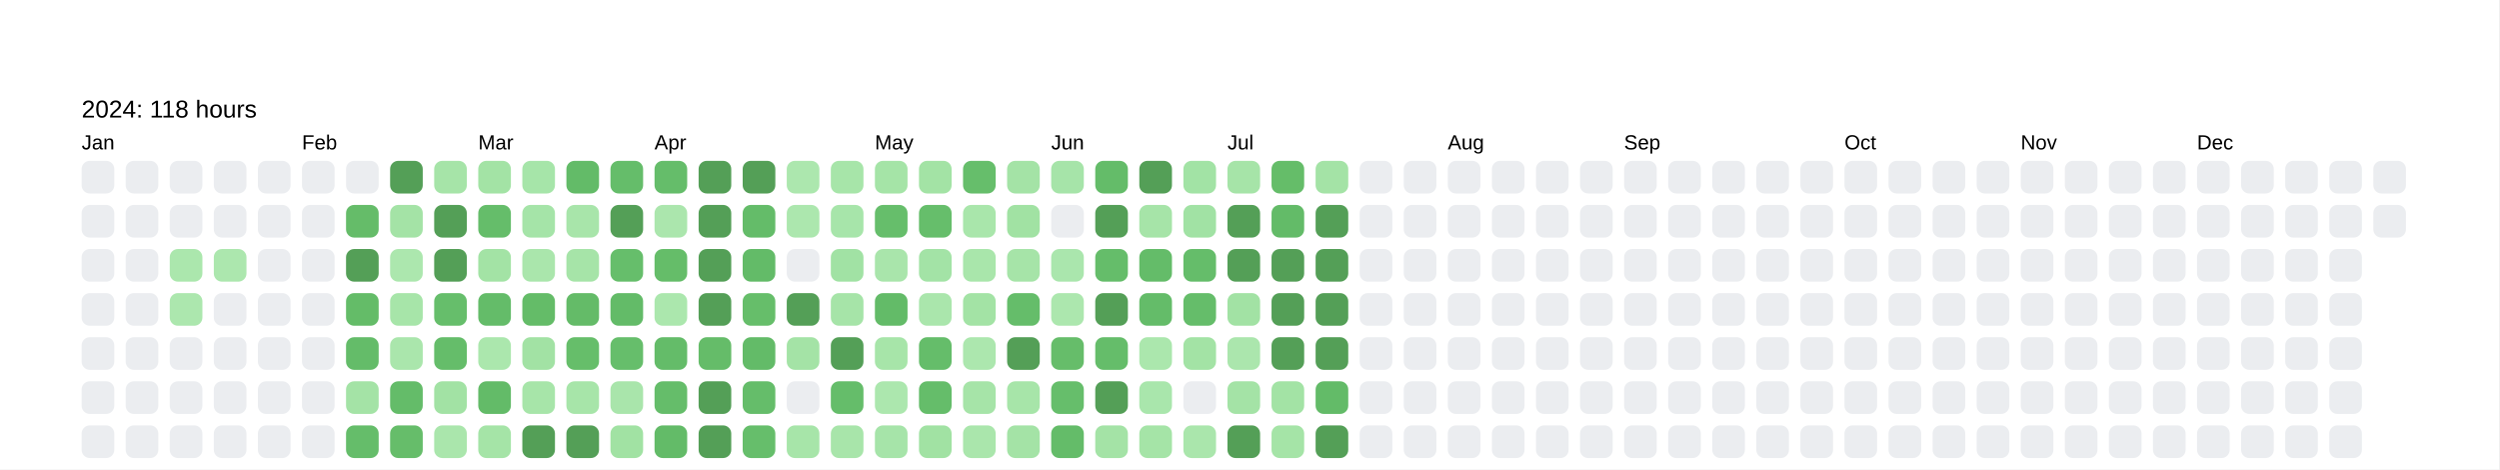
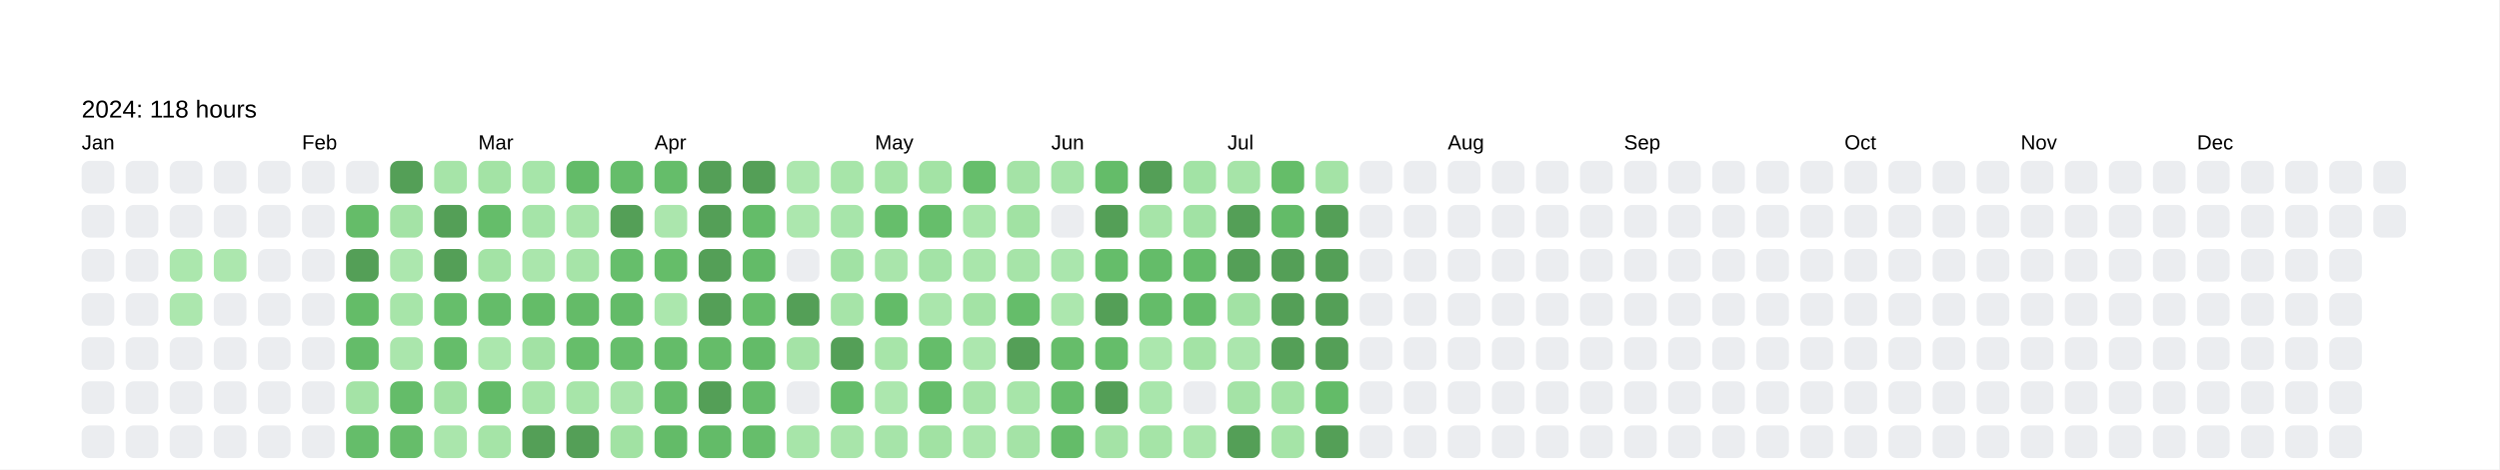
<svg xmlns="http://www.w3.org/2000/svg" baseProfile="full" height="57.5mm" version="1.1" viewBox="0,0,306.2,57.5" width="306.2mm">
  <defs />
  <rect fill="#FFFFFF" height="57.5" width="306.2" x="0" y="0" />
  <text fill="#000000" style="font-size:6px; font-family:Arial; font-weight:bold;" x="10" y="10" />
  <text fill="#000000" style="font-size:3px; font-family:Arial;" x="10" y="14.4">2024: 118 hours</text>
  <text fill="#000000" style="font-size:2.5px; font-family:Arial" x="10" y="18.3">Jan</text>
  <rect fill="#EBEDF0" height="4" rx="1" ry="1" width="4" x="10" y="19.7" />
  <rect fill="#EBEDF0" height="4" rx="1" ry="1" width="4" x="10" y="25.1" />
  <rect fill="#EBEDF0" height="4" rx="1" ry="1" width="4" x="10" y="30.5" />
  <rect fill="#EBEDF0" height="4" rx="1" ry="1" width="4" x="10" y="35.9" />
  <rect fill="#EBEDF0" height="4" rx="1" ry="1" width="4" x="10" y="41.3" />
  <rect fill="#EBEDF0" height="4" rx="1" ry="1" width="4" x="10" y="46.7" />
  <rect fill="#EBEDF0" height="4" rx="1" ry="1" width="4" x="10" y="52.1" />
  <rect fill="#EBEDF0" height="4" rx="1" ry="1" width="4" x="15.4" y="19.7" />
  <rect fill="#EBEDF0" height="4" rx="1" ry="1" width="4" x="15.4" y="25.1" />
  <rect fill="#EBEDF0" height="4" rx="1" ry="1" width="4" x="15.4" y="30.5" />
  <rect fill="#EBEDF0" height="4" rx="1" ry="1" width="4" x="15.4" y="35.9" />
  <rect fill="#EBEDF0" height="4" rx="1" ry="1" width="4" x="15.4" y="41.3" />
  <rect fill="#EBEDF0" height="4" rx="1" ry="1" width="4" x="15.4" y="46.7" />
  <rect fill="#EBEDF0" height="4" rx="1" ry="1" width="4" x="15.4" y="52.1" />
  <rect fill="#EBEDF0" height="4" rx="1" ry="1" width="4" x="20.8" y="19.7" />
  <rect fill="#EBEDF0" height="4" rx="1" ry="1" width="4" x="20.8" y="25.1" />
  <rect fill="#abe7ad" height="4" rx="1" ry="1" width="4" x="20.8" y="30.5" />
  <rect fill="#ace7ae" height="4" rx="1" ry="1" width="4" x="20.8" y="35.9" />
  <rect fill="#EBEDF0" height="4" rx="1" ry="1" width="4" x="20.8" y="41.3" />
  <rect fill="#EBEDF0" height="4" rx="1" ry="1" width="4" x="20.8" y="46.7" />
  <rect fill="#EBEDF0" height="4" rx="1" ry="1" width="4" x="20.8" y="52.1" />
  <rect fill="#EBEDF0" height="4" rx="1" ry="1" width="4" x="26.2" y="19.7" />
  <rect fill="#EBEDF0" height="4" rx="1" ry="1" width="4" x="26.2" y="25.1" />
  <rect fill="#ace7ae" height="4" rx="1" ry="1" width="4" x="26.2" y="30.5" />
  <rect fill="#EBEDF0" height="4" rx="1" ry="1" width="4" x="26.2" y="35.9" />
  <rect fill="#EBEDF0" height="4" rx="1" ry="1" width="4" x="26.2" y="41.3" />
  <rect fill="#EBEDF0" height="4" rx="1" ry="1" width="4" x="26.2" y="46.7" />
  <rect fill="#EBEDF0" height="4" rx="1" ry="1" width="4" x="26.2" y="52.1" />
  <rect fill="#EBEDF0" height="4" rx="1" ry="1" width="4" x="31.6" y="19.7" />
  <rect fill="#EBEDF0" height="4" rx="1" ry="1" width="4" x="31.6" y="25.1" />
  <rect fill="#EBEDF0" height="4" rx="1" ry="1" width="4" x="31.6" y="30.5" />
  <rect fill="#EBEDF0" height="4" rx="1" ry="1" width="4" x="31.6" y="35.9" />
  <rect fill="#EBEDF0" height="4" rx="1" ry="1" width="4" x="31.6" y="41.3" />
  <rect fill="#EBEDF0" height="4" rx="1" ry="1" width="4" x="31.6" y="46.7" />
  <rect fill="#EBEDF0" height="4" rx="1" ry="1" width="4" x="31.6" y="52.1" />
  <text fill="#000000" style="font-size:2.5px; font-family:Arial" x="37.0" y="18.3">Feb</text>
  <rect fill="#EBEDF0" height="4" rx="1" ry="1" width="4" x="37.0" y="19.7" />
  <rect fill="#EBEDF0" height="4" rx="1" ry="1" width="4" x="37.0" y="25.1" />
  <rect fill="#EBEDF0" height="4" rx="1" ry="1" width="4" x="37.0" y="30.5" />
  <rect fill="#EBEDF0" height="4" rx="1" ry="1" width="4" x="37.0" y="35.9" />
  <rect fill="#EBEDF0" height="4" rx="1" ry="1" width="4" x="37.0" y="41.3" />
  <rect fill="#EBEDF0" height="4" rx="1" ry="1" width="4" x="37.0" y="46.7" />
  <rect fill="#EBEDF0" height="4" rx="1" ry="1" width="4" x="37.0" y="52.1" />
  <rect fill="#EBEDF0" height="4" rx="1" ry="1" width="4" x="42.4" y="19.7" />
  <rect fill="#65bc69" height="4" rx="1" ry="1" width="4" x="42.4" y="25.1" />
  <rect fill="#549F57" height="4" rx="1" ry="1" width="4" x="42.4" y="30.5" />
  <rect fill="#64bc68" height="4" rx="1" ry="1" width="4" x="42.4" y="35.9" />
  <rect fill="#64bc69" height="4" rx="1" ry="1" width="4" x="42.4" y="41.3" />
  <rect fill="#a4e3a6" height="4" rx="1" ry="1" width="4" x="42.4" y="46.7" />
  <rect fill="#65bd6a" height="4" rx="1" ry="1" width="4" x="42.4" y="52.1" />
  <rect fill="#549F57" height="4" rx="1" ry="1" width="4" x="47.8" y="19.7" />
  <rect fill="#a4e3a6" height="4" rx="1" ry="1" width="4" x="47.8" y="25.1" />
  <rect fill="#ace7ae" height="4" rx="1" ry="1" width="4" x="47.8" y="30.5" />
  <rect fill="#a7e5a9" height="4" rx="1" ry="1" width="4" x="47.8" y="35.9" />
  <rect fill="#aae6ac" height="4" rx="1" ry="1" width="4" x="47.8" y="41.3" />
  <rect fill="#64bc69" height="4" rx="1" ry="1" width="4" x="47.8" y="46.7" />
  <rect fill="#66bd6a" height="4" rx="1" ry="1" width="4" x="47.8" y="52.1" />
  <rect fill="#a6e4a8" height="4" rx="1" ry="1" width="4" x="53.2" y="19.7" />
  <rect fill="#549F57" height="4" rx="1" ry="1" width="4" x="53.2" y="25.1" />
  <rect fill="#549F57" height="4" rx="1" ry="1" width="4" x="53.2" y="30.5" />
  <rect fill="#66be6b" height="4" rx="1" ry="1" width="4" x="53.2" y="35.9" />
  <rect fill="#65bd6a" height="4" rx="1" ry="1" width="4" x="53.2" y="41.3" />
  <rect fill="#a2e2a4" height="4" rx="1" ry="1" width="4" x="53.2" y="46.7" />
  <rect fill="#aae6ac" height="4" rx="1" ry="1" width="4" x="53.2" y="52.1" />
  <text fill="#000000" style="font-size:2.5px; font-family:Arial" x="58.6" y="18.3">Mar</text>
  <rect fill="#a3e3a5" height="4" rx="1" ry="1" width="4" x="58.6" y="19.7" />
  <rect fill="#65bd6a" height="4" rx="1" ry="1" width="4" x="58.6" y="25.1" />
  <rect fill="#a3e3a5" height="4" rx="1" ry="1" width="4" x="58.6" y="30.5" />
  <rect fill="#64bc69" height="4" rx="1" ry="1" width="4" x="58.6" y="35.9" />
  <rect fill="#abe7ad" height="4" rx="1" ry="1" width="4" x="58.6" y="41.3" />
  <rect fill="#63bb68" height="4" rx="1" ry="1" width="4" x="58.6" y="46.7" />
  <rect fill="#a5e4a7" height="4" rx="1" ry="1" width="4" x="58.6" y="52.1" />
  <rect fill="#a6e5a9" height="4" rx="1" ry="1" width="4" x="64" y="19.7" />
  <rect fill="#a5e4a8" height="4" rx="1" ry="1" width="4" x="64" y="25.1" />
  <rect fill="#aae6ac" height="4" rx="1" ry="1" width="4" x="64" y="30.5" />
  <rect fill="#64bc68" height="4" rx="1" ry="1" width="4" x="64" y="35.9" />
  <rect fill="#a2e2a4" height="4" rx="1" ry="1" width="4" x="64" y="41.3" />
  <rect fill="#a7e5a9" height="4" rx="1" ry="1" width="4" x="64" y="46.7" />
  <rect fill="#549F57" height="4" rx="1" ry="1" width="4" x="64" y="52.1" />
  <rect fill="#63bb68" height="4" rx="1" ry="1" width="4" x="69.4" y="19.7" />
  <rect fill="#a8e5aa" height="4" rx="1" ry="1" width="4" x="69.4" y="25.1" />
  <rect fill="#a6e4a8" height="4" rx="1" ry="1" width="4" x="69.4" y="30.5" />
  <rect fill="#64bb68" height="4" rx="1" ry="1" width="4" x="69.4" y="35.9" />
  <rect fill="#66be6a" height="4" rx="1" ry="1" width="4" x="69.4" y="41.3" />
  <rect fill="#a7e5a9" height="4" rx="1" ry="1" width="4" x="69.4" y="46.7" />
  <rect fill="#549F57" height="4" rx="1" ry="1" width="4" x="69.4" y="52.1" />
  <rect fill="#65bd6a" height="4" rx="1" ry="1" width="4" x="74.8" y="19.7" />
  <rect fill="#549F57" height="4" rx="1" ry="1" width="4" x="74.8" y="25.1" />
  <rect fill="#66be6b" height="4" rx="1" ry="1" width="4" x="74.8" y="30.5" />
  <rect fill="#63bb68" height="4" rx="1" ry="1" width="4" x="74.8" y="35.9" />
  <rect fill="#66be6b" height="4" rx="1" ry="1" width="4" x="74.8" y="41.3" />
  <rect fill="#a9e5ab" height="4" rx="1" ry="1" width="4" x="74.8" y="46.7" />
  <rect fill="#a1e2a3" height="4" rx="1" ry="1" width="4" x="74.8" y="52.1" />
  <text fill="#000000" style="font-size:2.5px; font-family:Arial" x="80.2" y="18.3">Apr</text>
  <rect fill="#65bd6a" height="4" rx="1" ry="1" width="4" x="80.2" y="19.7" />
  <rect fill="#abe6ad" height="4" rx="1" ry="1" width="4" x="80.2" y="25.1" />
  <rect fill="#65bd69" height="4" rx="1" ry="1" width="4" x="80.2" y="30.5" />
  <rect fill="#abe7ad" height="4" rx="1" ry="1" width="4" x="80.2" y="35.9" />
  <rect fill="#64bc69" height="4" rx="1" ry="1" width="4" x="80.2" y="41.3" />
  <rect fill="#65bd6a" height="4" rx="1" ry="1" width="4" x="80.2" y="46.7" />
  <rect fill="#63bb68" height="4" rx="1" ry="1" width="4" x="80.2" y="52.1" />
  <rect fill="#549F57" height="4" rx="1" ry="1" width="4" x="85.6" y="19.7" />
  <rect fill="#549F57" height="4" rx="1" ry="1" width="4" x="85.6" y="25.1" />
  <rect fill="#549F57" height="4" rx="1" ry="1" width="4" x="85.6" y="30.5" />
  <rect fill="#549F57" height="4" rx="1" ry="1" width="4" x="85.6" y="35.9" />
  <rect fill="#65bc69" height="4" rx="1" ry="1" width="4" x="85.6" y="41.3" />
  <rect fill="#549F57" height="4" rx="1" ry="1" width="4" x="85.6" y="46.7" />
-   <rect fill="#549F57" height="4" rx="1" ry="1" width="4" x="85.6" y="52.1" />
+   <rect fill="#63bb68" height="4" rx="1" ry="1" width="4" x="85.6" y="52.1" />
  <rect fill="#549F57" height="4" rx="1" ry="1" width="4" x="91" y="19.7" />
  <rect fill="#64bc69" height="4" rx="1" ry="1" width="4" x="91" y="25.1" />
  <rect fill="#63bb68" height="4" rx="1" ry="1" width="4" x="91" y="30.5" />
  <rect fill="#66be6a" height="4" rx="1" ry="1" width="4" x="91" y="35.9" />
  <rect fill="#63bb68" height="4" rx="1" ry="1" width="4" x="91" y="41.3" />
  <rect fill="#65bd6a" height="4" rx="1" ry="1" width="4" x="91" y="46.7" />
  <rect fill="#66be6b" height="4" rx="1" ry="1" width="4" x="91" y="52.1" />
  <rect fill="#ace7ae" height="4" rx="1" ry="1" width="4" x="96.4" y="19.7" />
  <rect fill="#ace7ae" height="4" rx="1" ry="1" width="4" x="96.4" y="25.1" />
  <rect fill="#EBEDF0" height="4" rx="1" ry="1" width="4" x="96.4" y="30.5" />
  <rect fill="#549F57" height="4" rx="1" ry="1" width="4" x="96.4" y="35.9" />
  <rect fill="#a4e3a6" height="4" rx="1" ry="1" width="4" x="96.4" y="41.3" />
  <rect fill="#EBEDF0" height="4" rx="1" ry="1" width="4" x="96.4" y="46.7" />
  <rect fill="#a7e5a9" height="4" rx="1" ry="1" width="4" x="96.4" y="52.1" />
  <rect fill="#a7e5a9" height="4" rx="1" ry="1" width="4" x="101.8" y="19.7" />
  <rect fill="#a7e5aa" height="4" rx="1" ry="1" width="4" x="101.8" y="25.1" />
  <rect fill="#a1e2a4" height="4" rx="1" ry="1" width="4" x="101.8" y="30.5" />
  <rect fill="#a6e4a8" height="4" rx="1" ry="1" width="4" x="101.8" y="35.9" />
  <rect fill="#549F57" height="4" rx="1" ry="1" width="4" x="101.8" y="41.3" />
  <rect fill="#65bd6a" height="4" rx="1" ry="1" width="4" x="101.8" y="46.7" />
  <rect fill="#a8e5aa" height="4" rx="1" ry="1" width="4" x="101.8" y="52.1" />
  <text fill="#000000" style="font-size:2.5px; font-family:Arial" x="107.2" y="18.3">May</text>
  <rect fill="#a5e4a7" height="4" rx="1" ry="1" width="4" x="107.2" y="19.7" />
  <rect fill="#66be6b" height="4" rx="1" ry="1" width="4" x="107.2" y="25.1" />
  <rect fill="#a9e5ab" height="4" rx="1" ry="1" width="4" x="107.2" y="30.5" />
  <rect fill="#63bb68" height="4" rx="1" ry="1" width="4" x="107.2" y="35.9" />
  <rect fill="#a7e5a9" height="4" rx="1" ry="1" width="4" x="107.2" y="41.3" />
  <rect fill="#ace7ae" height="4" rx="1" ry="1" width="4" x="107.2" y="46.7" />
  <rect fill="#a6e4a9" height="4" rx="1" ry="1" width="4" x="107.2" y="52.1" />
  <rect fill="#a3e3a5" height="4" rx="1" ry="1" width="4" x="112.6" y="19.7" />
  <rect fill="#66be6b" height="4" rx="1" ry="1" width="4" x="112.6" y="25.1" />
  <rect fill="#a3e3a6" height="4" rx="1" ry="1" width="4" x="112.6" y="30.5" />
  <rect fill="#aae6ac" height="4" rx="1" ry="1" width="4" x="112.6" y="35.9" />
  <rect fill="#65bd6a" height="4" rx="1" ry="1" width="4" x="112.6" y="41.3" />
  <rect fill="#65bd6a" height="4" rx="1" ry="1" width="4" x="112.6" y="46.7" />
  <rect fill="#a1e2a3" height="4" rx="1" ry="1" width="4" x="112.6" y="52.1" />
  <rect fill="#66be6b" height="4" rx="1" ry="1" width="4" x="118" y="19.7" />
  <rect fill="#a9e6ab" height="4" rx="1" ry="1" width="4" x="118" y="25.1" />
  <rect fill="#a9e6ab" height="4" rx="1" ry="1" width="4" x="118" y="30.5" />
  <rect fill="#a3e3a5" height="4" rx="1" ry="1" width="4" x="118" y="35.9" />
  <rect fill="#ace7ae" height="4" rx="1" ry="1" width="4" x="118" y="41.3" />
  <rect fill="#a6e4a8" height="4" rx="1" ry="1" width="4" x="118" y="46.7" />
  <rect fill="#aae6ac" height="4" rx="1" ry="1" width="4" x="118" y="52.1" />
  <rect fill="#a4e3a6" height="4" rx="1" ry="1" width="4" x="123.4" y="19.7" />
  <rect fill="#a1e2a3" height="4" rx="1" ry="1" width="4" x="123.4" y="25.1" />
  <rect fill="#a6e4a8" height="4" rx="1" ry="1" width="4" x="123.4" y="30.5" />
  <rect fill="#65bd6a" height="4" rx="1" ry="1" width="4" x="123.4" y="35.9" />
  <rect fill="#549F57" height="4" rx="1" ry="1" width="4" x="123.4" y="41.3" />
  <rect fill="#a7e5a9" height="4" rx="1" ry="1" width="4" x="123.4" y="46.7" />
  <rect fill="#a4e3a6" height="4" rx="1" ry="1" width="4" x="123.4" y="52.1" />
  <text fill="#000000" style="font-size:2.5px; font-family:Arial" x="128.8" y="18.3">Jun</text>
  <rect fill="#a6e4a9" height="4" rx="1" ry="1" width="4" x="128.8" y="19.7" />
  <rect fill="#EBEDF0" height="4" rx="1" ry="1" width="4" x="128.8" y="25.1" />
  <rect fill="#aae6ad" height="4" rx="1" ry="1" width="4" x="128.8" y="30.5" />
  <rect fill="#ace7ae" height="4" rx="1" ry="1" width="4" x="128.8" y="35.9" />
  <rect fill="#66bd6a" height="4" rx="1" ry="1" width="4" x="128.8" y="41.3" />
  <rect fill="#66be6b" height="4" rx="1" ry="1" width="4" x="128.8" y="46.7" />
  <rect fill="#64bc69" height="4" rx="1" ry="1" width="4" x="128.8" y="52.1" />
  <rect fill="#64bc69" height="4" rx="1" ry="1" width="4" x="134.2" y="19.7" />
  <rect fill="#549F57" height="4" rx="1" ry="1" width="4" x="134.2" y="25.1" />
  <rect fill="#65bd6a" height="4" rx="1" ry="1" width="4" x="134.2" y="30.5" />
  <rect fill="#549F57" height="4" rx="1" ry="1" width="4" x="134.2" y="35.9" />
  <rect fill="#65bd6a" height="4" rx="1" ry="1" width="4" x="134.2" y="41.3" />
  <rect fill="#549F57" height="4" rx="1" ry="1" width="4" x="134.2" y="46.7" />
  <rect fill="#a4e3a6" height="4" rx="1" ry="1" width="4" x="134.2" y="52.1" />
  <rect fill="#549F57" height="4" rx="1" ry="1" width="4" x="139.6" y="19.7" />
  <rect fill="#a6e4a8" height="4" rx="1" ry="1" width="4" x="139.6" y="25.1" />
  <rect fill="#64bc69" height="4" rx="1" ry="1" width="4" x="139.6" y="30.5" />
  <rect fill="#64bc69" height="4" rx="1" ry="1" width="4" x="139.6" y="35.9" />
  <rect fill="#abe7ad" height="4" rx="1" ry="1" width="4" x="139.6" y="41.3" />
  <rect fill="#a9e6ac" height="4" rx="1" ry="1" width="4" x="139.6" y="46.7" />
  <rect fill="#a5e4a7" height="4" rx="1" ry="1" width="4" x="139.6" y="52.1" />
  <rect fill="#a2e3a5" height="4" rx="1" ry="1" width="4" x="145" y="19.7" />
  <rect fill="#a1e2a4" height="4" rx="1" ry="1" width="4" x="145" y="25.1" />
  <rect fill="#65bd6a" height="4" rx="1" ry="1" width="4" x="145" y="30.5" />
  <rect fill="#65bd6a" height="4" rx="1" ry="1" width="4" x="145" y="35.9" />
  <rect fill="#a3e3a5" height="4" rx="1" ry="1" width="4" x="145" y="41.3" />
  <rect fill="#EBEDF0" height="4" rx="1" ry="1" width="4" x="145" y="46.7" />
  <rect fill="#aae6ac" height="4" rx="1" ry="1" width="4" x="145" y="52.1" />
  <text fill="#000000" style="font-size:2.5px; font-family:Arial" x="150.4" y="18.3">Jul</text>
  <rect fill="#a6e4a8" height="4" rx="1" ry="1" width="4" x="150.4" y="19.7" />
  <rect fill="#549F57" height="4" rx="1" ry="1" width="4" x="150.4" y="25.1" />
  <rect fill="#549F57" height="4" rx="1" ry="1" width="4" x="150.4" y="30.5" />
  <rect fill="#a2e2a4" height="4" rx="1" ry="1" width="4" x="150.4" y="35.9" />
  <rect fill="#abe6ad" height="4" rx="1" ry="1" width="4" x="150.4" y="41.3" />
  <rect fill="#a4e3a6" height="4" rx="1" ry="1" width="4" x="150.4" y="46.7" />
  <rect fill="#549F57" height="4" rx="1" ry="1" width="4" x="150.4" y="52.1" />
  <rect fill="#65bd69" height="4" rx="1" ry="1" width="4" x="155.8" y="19.7" />
  <rect fill="#63bb68" height="4" rx="1" ry="1" width="4" x="155.8" y="25.1" />
  <rect fill="#549F57" height="4" rx="1" ry="1" width="4" x="155.8" y="30.5" />
  <rect fill="#549F57" height="4" rx="1" ry="1" width="4" x="155.8" y="35.9" />
  <rect fill="#549F57" height="4" rx="1" ry="1" width="4" x="155.8" y="41.3" />
  <rect fill="#a3e3a5" height="4" rx="1" ry="1" width="4" x="155.8" y="46.7" />
  <rect fill="#a5e4a7" height="4" rx="1" ry="1" width="4" x="155.8" y="52.1" />
  <rect fill="#a4e3a6" height="4" rx="1" ry="1" width="4" x="161.2" y="19.7" />
  <rect fill="#549F57" height="4" rx="1" ry="1" width="4" x="161.2" y="25.1" />
  <rect fill="#549F57" height="4" rx="1" ry="1" width="4" x="161.2" y="30.5" />
  <rect fill="#549F57" height="4" rx="1" ry="1" width="4" x="161.2" y="35.9" />
  <rect fill="#549F57" height="4" rx="1" ry="1" width="4" x="161.2" y="41.3" />
  <rect fill="#63bb68" height="4" rx="1" ry="1" width="4" x="161.2" y="46.7" />
  <rect fill="#549F57" height="4" rx="1" ry="1" width="4" x="161.2" y="52.1" />
  <rect fill="#EBEDF0" height="4" rx="1" ry="1" width="4" x="166.6" y="19.7" />
  <rect fill="#EBEDF0" height="4" rx="1" ry="1" width="4" x="166.6" y="25.1" />
  <rect fill="#EBEDF0" height="4" rx="1" ry="1" width="4" x="166.6" y="30.5" />
  <rect fill="#EBEDF0" height="4" rx="1" ry="1" width="4" x="166.6" y="35.9" />
  <rect fill="#EBEDF0" height="4" rx="1" ry="1" width="4" x="166.6" y="41.3" />
  <rect fill="#EBEDF0" height="4" rx="1" ry="1" width="4" x="166.6" y="46.7" />
  <rect fill="#EBEDF0" height="4" rx="1" ry="1" width="4" x="166.6" y="52.1" />
  <rect fill="#EBEDF0" height="4" rx="1" ry="1" width="4" x="172" y="19.7" />
  <rect fill="#EBEDF0" height="4" rx="1" ry="1" width="4" x="172" y="25.1" />
  <rect fill="#EBEDF0" height="4" rx="1" ry="1" width="4" x="172" y="30.5" />
  <rect fill="#EBEDF0" height="4" rx="1" ry="1" width="4" x="172" y="35.9" />
  <rect fill="#EBEDF0" height="4" rx="1" ry="1" width="4" x="172" y="41.3" />
  <rect fill="#EBEDF0" height="4" rx="1" ry="1" width="4" x="172" y="46.7" />
  <rect fill="#EBEDF0" height="4" rx="1" ry="1" width="4" x="172" y="52.1" />
  <text fill="#000000" style="font-size:2.5px; font-family:Arial" x="177.4" y="18.3">Aug</text>
  <rect fill="#EBEDF0" height="4" rx="1" ry="1" width="4" x="177.4" y="19.7" />
  <rect fill="#EBEDF0" height="4" rx="1" ry="1" width="4" x="177.4" y="25.1" />
  <rect fill="#EBEDF0" height="4" rx="1" ry="1" width="4" x="177.4" y="30.5" />
  <rect fill="#EBEDF0" height="4" rx="1" ry="1" width="4" x="177.4" y="35.9" />
  <rect fill="#EBEDF0" height="4" rx="1" ry="1" width="4" x="177.4" y="41.3" />
  <rect fill="#EBEDF0" height="4" rx="1" ry="1" width="4" x="177.4" y="46.7" />
  <rect fill="#EBEDF0" height="4" rx="1" ry="1" width="4" x="177.4" y="52.1" />
  <rect fill="#EBEDF0" height="4" rx="1" ry="1" width="4" x="182.8" y="19.7" />
  <rect fill="#EBEDF0" height="4" rx="1" ry="1" width="4" x="182.8" y="25.1" />
  <rect fill="#EBEDF0" height="4" rx="1" ry="1" width="4" x="182.8" y="30.5" />
  <rect fill="#EBEDF0" height="4" rx="1" ry="1" width="4" x="182.8" y="35.9" />
  <rect fill="#EBEDF0" height="4" rx="1" ry="1" width="4" x="182.8" y="41.3" />
  <rect fill="#EBEDF0" height="4" rx="1" ry="1" width="4" x="182.8" y="46.7" />
  <rect fill="#EBEDF0" height="4" rx="1" ry="1" width="4" x="182.8" y="52.1" />
  <rect fill="#EBEDF0" height="4" rx="1" ry="1" width="4" x="188.2" y="19.7" />
  <rect fill="#EBEDF0" height="4" rx="1" ry="1" width="4" x="188.2" y="25.1" />
  <rect fill="#EBEDF0" height="4" rx="1" ry="1" width="4" x="188.2" y="30.5" />
  <rect fill="#EBEDF0" height="4" rx="1" ry="1" width="4" x="188.2" y="35.9" />
  <rect fill="#EBEDF0" height="4" rx="1" ry="1" width="4" x="188.2" y="41.3" />
  <rect fill="#EBEDF0" height="4" rx="1" ry="1" width="4" x="188.2" y="46.7" />
  <rect fill="#EBEDF0" height="4" rx="1" ry="1" width="4" x="188.2" y="52.1" />
  <rect fill="#EBEDF0" height="4" rx="1" ry="1" width="4" x="193.6" y="19.7" />
  <rect fill="#EBEDF0" height="4" rx="1" ry="1" width="4" x="193.6" y="25.1" />
  <rect fill="#EBEDF0" height="4" rx="1" ry="1" width="4" x="193.6" y="30.5" />
  <rect fill="#EBEDF0" height="4" rx="1" ry="1" width="4" x="193.6" y="35.9" />
  <rect fill="#EBEDF0" height="4" rx="1" ry="1" width="4" x="193.6" y="41.3" />
  <rect fill="#EBEDF0" height="4" rx="1" ry="1" width="4" x="193.6" y="46.7" />
  <rect fill="#EBEDF0" height="4" rx="1" ry="1" width="4" x="193.6" y="52.1" />
  <text fill="#000000" style="font-size:2.5px; font-family:Arial" x="199" y="18.3">Sep</text>
  <rect fill="#EBEDF0" height="4" rx="1" ry="1" width="4" x="199" y="19.7" />
  <rect fill="#EBEDF0" height="4" rx="1" ry="1" width="4" x="199" y="25.1" />
  <rect fill="#EBEDF0" height="4" rx="1" ry="1" width="4" x="199" y="30.5" />
  <rect fill="#EBEDF0" height="4" rx="1" ry="1" width="4" x="199" y="35.9" />
  <rect fill="#EBEDF0" height="4" rx="1" ry="1" width="4" x="199" y="41.3" />
  <rect fill="#EBEDF0" height="4" rx="1" ry="1" width="4" x="199" y="46.7" />
  <rect fill="#EBEDF0" height="4" rx="1" ry="1" width="4" x="199" y="52.1" />
  <rect fill="#EBEDF0" height="4" rx="1" ry="1" width="4" x="204.4" y="19.7" />
  <rect fill="#EBEDF0" height="4" rx="1" ry="1" width="4" x="204.4" y="25.1" />
  <rect fill="#EBEDF0" height="4" rx="1" ry="1" width="4" x="204.4" y="30.5" />
  <rect fill="#EBEDF0" height="4" rx="1" ry="1" width="4" x="204.4" y="35.9" />
  <rect fill="#EBEDF0" height="4" rx="1" ry="1" width="4" x="204.4" y="41.3" />
  <rect fill="#EBEDF0" height="4" rx="1" ry="1" width="4" x="204.4" y="46.7" />
  <rect fill="#EBEDF0" height="4" rx="1" ry="1" width="4" x="204.4" y="52.1" />
  <rect fill="#EBEDF0" height="4" rx="1" ry="1" width="4" x="209.8" y="19.7" />
  <rect fill="#EBEDF0" height="4" rx="1" ry="1" width="4" x="209.8" y="25.1" />
  <rect fill="#EBEDF0" height="4" rx="1" ry="1" width="4" x="209.8" y="30.5" />
  <rect fill="#EBEDF0" height="4" rx="1" ry="1" width="4" x="209.8" y="35.9" />
  <rect fill="#EBEDF0" height="4" rx="1" ry="1" width="4" x="209.8" y="41.3" />
  <rect fill="#EBEDF0" height="4" rx="1" ry="1" width="4" x="209.8" y="46.7" />
  <rect fill="#EBEDF0" height="4" rx="1" ry="1" width="4" x="209.8" y="52.1" />
  <rect fill="#EBEDF0" height="4" rx="1" ry="1" width="4" x="215.2" y="19.7" />
  <rect fill="#EBEDF0" height="4" rx="1" ry="1" width="4" x="215.2" y="25.1" />
  <rect fill="#EBEDF0" height="4" rx="1" ry="1" width="4" x="215.2" y="30.5" />
  <rect fill="#EBEDF0" height="4" rx="1" ry="1" width="4" x="215.2" y="35.9" />
  <rect fill="#EBEDF0" height="4" rx="1" ry="1" width="4" x="215.2" y="41.3" />
  <rect fill="#EBEDF0" height="4" rx="1" ry="1" width="4" x="215.2" y="46.7" />
  <rect fill="#EBEDF0" height="4" rx="1" ry="1" width="4" x="215.2" y="52.1" />
  <rect fill="#EBEDF0" height="4" rx="1" ry="1" width="4" x="220.6" y="19.7" />
  <rect fill="#EBEDF0" height="4" rx="1" ry="1" width="4" x="220.6" y="25.1" />
  <rect fill="#EBEDF0" height="4" rx="1" ry="1" width="4" x="220.6" y="30.5" />
  <rect fill="#EBEDF0" height="4" rx="1" ry="1" width="4" x="220.6" y="35.9" />
  <rect fill="#EBEDF0" height="4" rx="1" ry="1" width="4" x="220.6" y="41.3" />
  <rect fill="#EBEDF0" height="4" rx="1" ry="1" width="4" x="220.6" y="46.7" />
  <rect fill="#EBEDF0" height="4" rx="1" ry="1" width="4" x="220.6" y="52.1" />
  <text fill="#000000" style="font-size:2.5px; font-family:Arial" x="226" y="18.3">Oct</text>
  <rect fill="#EBEDF0" height="4" rx="1" ry="1" width="4" x="226" y="19.7" />
  <rect fill="#EBEDF0" height="4" rx="1" ry="1" width="4" x="226" y="25.1" />
  <rect fill="#EBEDF0" height="4" rx="1" ry="1" width="4" x="226" y="30.5" />
  <rect fill="#EBEDF0" height="4" rx="1" ry="1" width="4" x="226" y="35.9" />
  <rect fill="#EBEDF0" height="4" rx="1" ry="1" width="4" x="226" y="41.3" />
  <rect fill="#EBEDF0" height="4" rx="1" ry="1" width="4" x="226" y="46.7" />
  <rect fill="#EBEDF0" height="4" rx="1" ry="1" width="4" x="226" y="52.1" />
  <rect fill="#EBEDF0" height="4" rx="1" ry="1" width="4" x="231.4" y="19.7" />
  <rect fill="#EBEDF0" height="4" rx="1" ry="1" width="4" x="231.4" y="25.1" />
  <rect fill="#EBEDF0" height="4" rx="1" ry="1" width="4" x="231.4" y="30.5" />
  <rect fill="#EBEDF0" height="4" rx="1" ry="1" width="4" x="231.4" y="35.9" />
  <rect fill="#EBEDF0" height="4" rx="1" ry="1" width="4" x="231.4" y="41.3" />
  <rect fill="#EBEDF0" height="4" rx="1" ry="1" width="4" x="231.4" y="46.7" />
  <rect fill="#EBEDF0" height="4" rx="1" ry="1" width="4" x="231.4" y="52.1" />
  <rect fill="#EBEDF0" height="4" rx="1" ry="1" width="4" x="236.8" y="19.7" />
  <rect fill="#EBEDF0" height="4" rx="1" ry="1" width="4" x="236.8" y="25.1" />
  <rect fill="#EBEDF0" height="4" rx="1" ry="1" width="4" x="236.8" y="30.5" />
  <rect fill="#EBEDF0" height="4" rx="1" ry="1" width="4" x="236.8" y="35.9" />
  <rect fill="#EBEDF0" height="4" rx="1" ry="1" width="4" x="236.8" y="41.3" />
  <rect fill="#EBEDF0" height="4" rx="1" ry="1" width="4" x="236.8" y="46.7" />
  <rect fill="#EBEDF0" height="4" rx="1" ry="1" width="4" x="236.8" y="52.1" />
  <rect fill="#EBEDF0" height="4" rx="1" ry="1" width="4" x="242.2" y="19.7" />
  <rect fill="#EBEDF0" height="4" rx="1" ry="1" width="4" x="242.2" y="25.1" />
  <rect fill="#EBEDF0" height="4" rx="1" ry="1" width="4" x="242.2" y="30.5" />
  <rect fill="#EBEDF0" height="4" rx="1" ry="1" width="4" x="242.2" y="35.9" />
  <rect fill="#EBEDF0" height="4" rx="1" ry="1" width="4" x="242.2" y="41.3" />
  <rect fill="#EBEDF0" height="4" rx="1" ry="1" width="4" x="242.2" y="46.7" />
  <rect fill="#EBEDF0" height="4" rx="1" ry="1" width="4" x="242.2" y="52.1" />
  <text fill="#000000" style="font-size:2.5px; font-family:Arial" x="247.6" y="18.3">Nov</text>
  <rect fill="#EBEDF0" height="4" rx="1" ry="1" width="4" x="247.6" y="19.7" />
  <rect fill="#EBEDF0" height="4" rx="1" ry="1" width="4" x="247.6" y="25.1" />
  <rect fill="#EBEDF0" height="4" rx="1" ry="1" width="4" x="247.6" y="30.5" />
  <rect fill="#EBEDF0" height="4" rx="1" ry="1" width="4" x="247.6" y="35.9" />
  <rect fill="#EBEDF0" height="4" rx="1" ry="1" width="4" x="247.6" y="41.3" />
  <rect fill="#EBEDF0" height="4" rx="1" ry="1" width="4" x="247.6" y="46.7" />
  <rect fill="#EBEDF0" height="4" rx="1" ry="1" width="4" x="247.6" y="52.1" />
  <rect fill="#EBEDF0" height="4" rx="1" ry="1" width="4" x="253" y="19.7" />
  <rect fill="#EBEDF0" height="4" rx="1" ry="1" width="4" x="253" y="25.1" />
  <rect fill="#EBEDF0" height="4" rx="1" ry="1" width="4" x="253" y="30.5" />
  <rect fill="#EBEDF0" height="4" rx="1" ry="1" width="4" x="253" y="35.9" />
  <rect fill="#EBEDF0" height="4" rx="1" ry="1" width="4" x="253" y="41.3" />
  <rect fill="#EBEDF0" height="4" rx="1" ry="1" width="4" x="253" y="46.7" />
  <rect fill="#EBEDF0" height="4" rx="1" ry="1" width="4" x="253" y="52.1" />
  <rect fill="#EBEDF0" height="4" rx="1" ry="1" width="4" x="258.4" y="19.7" />
  <rect fill="#EBEDF0" height="4" rx="1" ry="1" width="4" x="258.4" y="25.1" />
  <rect fill="#EBEDF0" height="4" rx="1" ry="1" width="4" x="258.4" y="30.5" />
  <rect fill="#EBEDF0" height="4" rx="1" ry="1" width="4" x="258.4" y="35.9" />
  <rect fill="#EBEDF0" height="4" rx="1" ry="1" width="4" x="258.4" y="41.3" />
  <rect fill="#EBEDF0" height="4" rx="1" ry="1" width="4" x="258.4" y="46.7" />
  <rect fill="#EBEDF0" height="4" rx="1" ry="1" width="4" x="258.4" y="52.1" />
  <rect fill="#EBEDF0" height="4" rx="1" ry="1" width="4" x="263.8" y="19.7" />
  <rect fill="#EBEDF0" height="4" rx="1" ry="1" width="4" x="263.8" y="25.1" />
  <rect fill="#EBEDF0" height="4" rx="1" ry="1" width="4" x="263.8" y="30.5" />
  <rect fill="#EBEDF0" height="4" rx="1" ry="1" width="4" x="263.8" y="35.9" />
  <rect fill="#EBEDF0" height="4" rx="1" ry="1" width="4" x="263.8" y="41.3" />
  <rect fill="#EBEDF0" height="4" rx="1" ry="1" width="4" x="263.8" y="46.7" />
  <rect fill="#EBEDF0" height="4" rx="1" ry="1" width="4" x="263.8" y="52.1" />
  <text fill="#000000" style="font-size:2.5px; font-family:Arial" x="269.2" y="18.3">Dec</text>
  <rect fill="#EBEDF0" height="4" rx="1" ry="1" width="4" x="269.2" y="19.7" />
  <rect fill="#EBEDF0" height="4" rx="1" ry="1" width="4" x="269.2" y="25.1" />
  <rect fill="#EBEDF0" height="4" rx="1" ry="1" width="4" x="269.2" y="30.5" />
  <rect fill="#EBEDF0" height="4" rx="1" ry="1" width="4" x="269.2" y="35.9" />
  <rect fill="#EBEDF0" height="4" rx="1" ry="1" width="4" x="269.2" y="41.3" />
  <rect fill="#EBEDF0" height="4" rx="1" ry="1" width="4" x="269.2" y="46.7" />
  <rect fill="#EBEDF0" height="4" rx="1" ry="1" width="4" x="269.2" y="52.1" />
  <rect fill="#EBEDF0" height="4" rx="1" ry="1" width="4" x="274.6" y="19.7" />
  <rect fill="#EBEDF0" height="4" rx="1" ry="1" width="4" x="274.6" y="25.1" />
  <rect fill="#EBEDF0" height="4" rx="1" ry="1" width="4" x="274.6" y="30.5" />
  <rect fill="#EBEDF0" height="4" rx="1" ry="1" width="4" x="274.6" y="35.9" />
  <rect fill="#EBEDF0" height="4" rx="1" ry="1" width="4" x="274.6" y="41.3" />
  <rect fill="#EBEDF0" height="4" rx="1" ry="1" width="4" x="274.6" y="46.7" />
  <rect fill="#EBEDF0" height="4" rx="1" ry="1" width="4" x="274.6" y="52.1" />
  <rect fill="#EBEDF0" height="4" rx="1" ry="1" width="4" x="280" y="19.7" />
  <rect fill="#EBEDF0" height="4" rx="1" ry="1" width="4" x="280" y="25.1" />
  <rect fill="#EBEDF0" height="4" rx="1" ry="1" width="4" x="280" y="30.5" />
  <rect fill="#EBEDF0" height="4" rx="1" ry="1" width="4" x="280" y="35.9" />
  <rect fill="#EBEDF0" height="4" rx="1" ry="1" width="4" x="280" y="41.3" />
  <rect fill="#EBEDF0" height="4" rx="1" ry="1" width="4" x="280" y="46.7" />
  <rect fill="#EBEDF0" height="4" rx="1" ry="1" width="4" x="280" y="52.1" />
  <rect fill="#EBEDF0" height="4" rx="1" ry="1" width="4" x="285.4" y="19.7" />
  <rect fill="#EBEDF0" height="4" rx="1" ry="1" width="4" x="285.4" y="25.1" />
  <rect fill="#EBEDF0" height="4" rx="1" ry="1" width="4" x="285.4" y="30.5" />
  <rect fill="#EBEDF0" height="4" rx="1" ry="1" width="4" x="285.4" y="35.9" />
  <rect fill="#EBEDF0" height="4" rx="1" ry="1" width="4" x="285.4" y="41.3" />
  <rect fill="#EBEDF0" height="4" rx="1" ry="1" width="4" x="285.4" y="46.7" />
  <rect fill="#EBEDF0" height="4" rx="1" ry="1" width="4" x="285.4" y="52.1" />
  <rect fill="#EBEDF0" height="4" rx="1" ry="1" width="4" x="290.8" y="19.7" />
  <rect fill="#EBEDF0" height="4" rx="1" ry="1" width="4" x="290.8" y="25.1" />
</svg>
